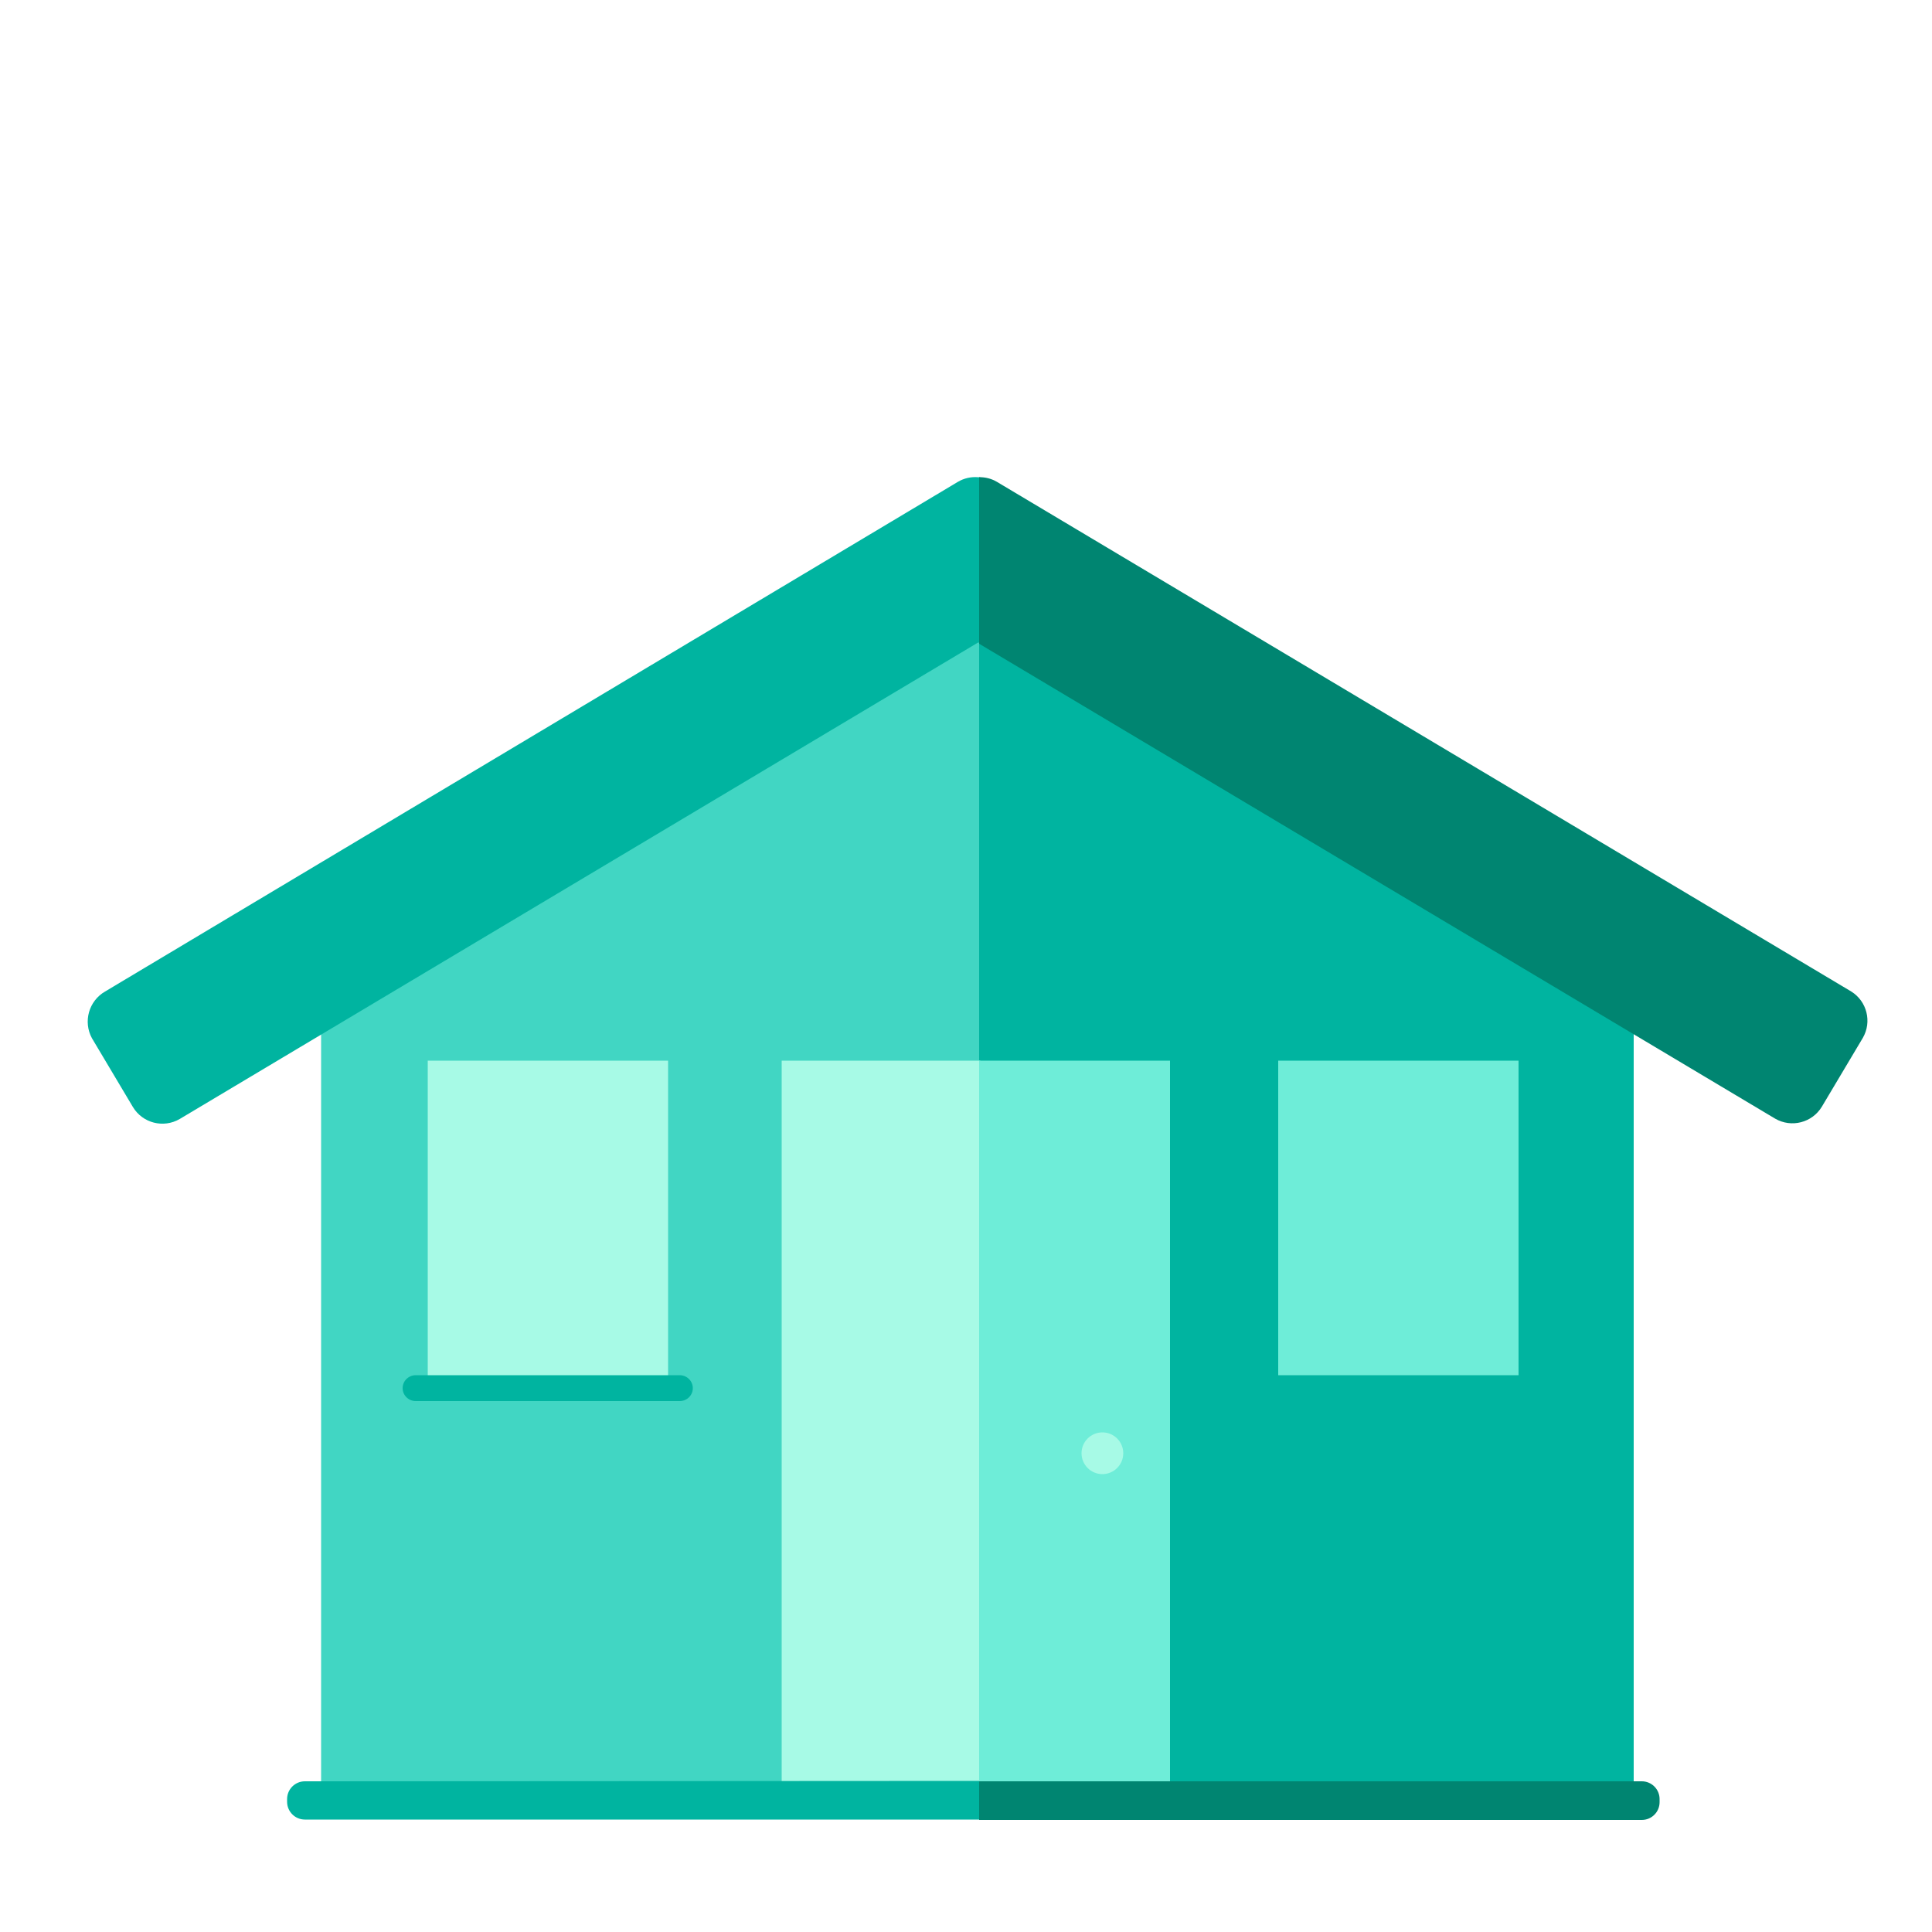
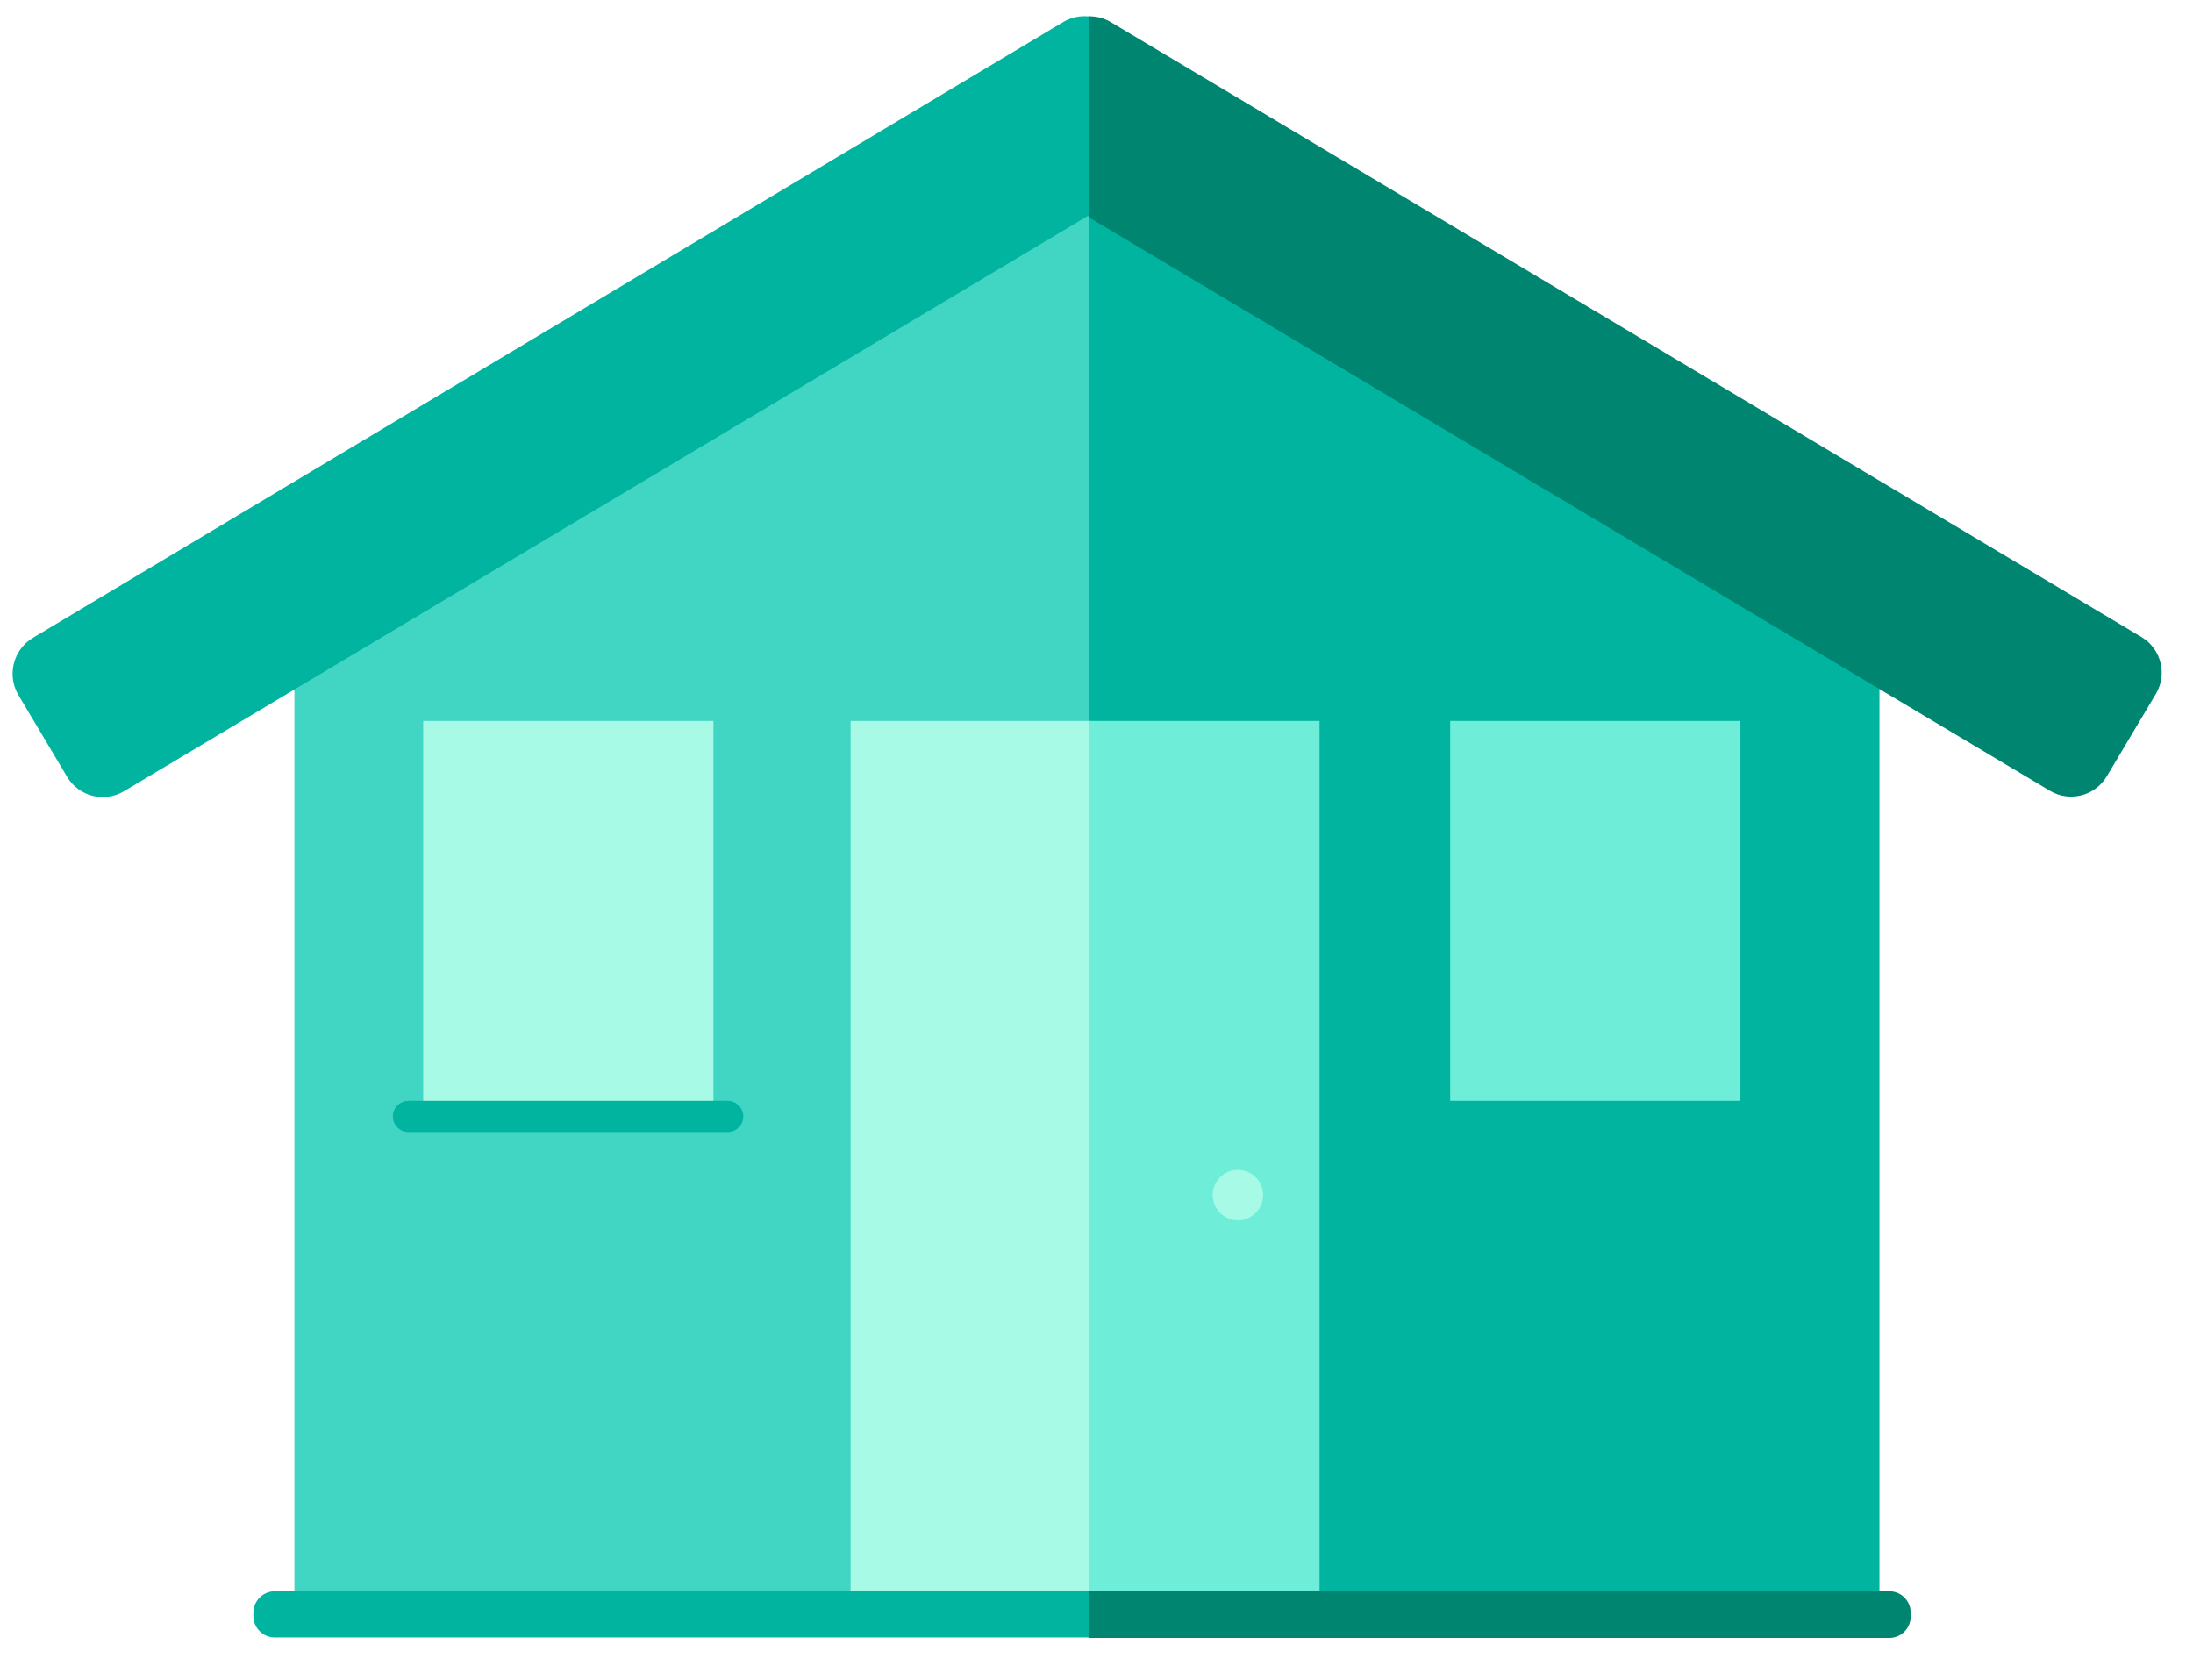
- <svg xmlns="http://www.w3.org/2000/svg" id="Layer_1" data-name="Layer 1" viewBox="0 0 50 50">
-   <defs>
-     <style>.cls-1{fill:#41d6c3;}.cls-2{fill:#00b4a0;}.cls-3{fill:#a7fae6;}.cls-4{fill:#6eedd8;}.cls-5{fill:#008571;}</style>
-   </defs>
-   <polygon class="cls-1" points="25.32 14.01 16.82 19.13 8.31 24.25 8.31 47.02 25.37 47.02 25.37 14.04 25.32 14.01" />
-   <polygon class="cls-2" points="42.28 24.25 33.78 19.13 25.34 14.04 25.34 47.02 42.28 47.02 42.28 24.25" />
-   <rect class="cls-3" x="11.07" y="27.45" width="6.22" height="8.32" />
-   <rect class="cls-3" x="20.23" y="27.45" width="5.14" height="19.58" />
-   <rect class="cls-4" x="25.34" y="27.45" width="4.94" height="19.58" />
-   <rect class="cls-4" x="33.08" y="27.45" width="6.22" height="8.32" />
-   <rect class="cls-2" x="32.45" y="35.59" width="7.51" height="0.67" rx="0.34" ry="0.34" />
-   <rect class="cls-2" x="10.42" y="35.59" width="7.51" height="0.67" rx="0.34" ry="0.34" />
-   <path class="cls-5" d="M42.49,46.1H25.34v1H42.49a.46.46,0,0,0,.46-.46v-.07A.46.46,0,0,0,42.49,46.1Z" />
-   <path class="cls-2" d="M7.89,46.1a.46.46,0,0,0-.46.46v.07a.46.46,0,0,0,.46.46H25.34v-1Z" />
-   <path class="cls-2" d="M25.31,12.35a.88.88,0,0,0-.52.12L2.72,25.66a.9.9,0,0,0-.34,1.21l1.06,1.78a.89.89,0,0,0,1.21.31L25.31,16.63l.06,0V12.35Z" />
-   <path class="cls-5" d="M47.91,25.66,25.8,12.47a.87.87,0,0,0-.46-.12v4.31L45.94,28.95a.89.89,0,0,0,1.21-.31l1.06-1.78A.89.89,0,0,0,47.91,25.66Z" />
-   <circle class="cls-3" cx="28.53" cy="37.61" r="0.54" />
+ <svg xmlns="http://www.w3.org/2000/svg" width="47px" height="36px" viewBox="0 0 47 36" version="1.1">
+   <defs />
+   <g id="Page-1" stroke="none" stroke-width="1" fill="none" fill-rule="evenodd">
+     <g id="Home">
+       <polygon id="Shape" fill="#41D6C3" points="23.32 2.01 14.82 7.13 6.31 12.25 6.31 35.02 23.37 35.02 23.37 2.04" />
+       <polygon id="Shape" fill="#00B4A0" points="40.28 12.25 31.78 7.13 23.34 2.04 23.34 35.02 40.28 35.02" />
+       <rect id="Rectangle-path" fill="#A7FAE6" x="9.07" y="15.45" width="6.22" height="8.32" />
+       <rect id="Rectangle-path" fill="#A7FAE6" x="18.23" y="15.45" width="5.14" height="19.58" />
+       <rect id="Rectangle-path" fill="#6EEDD8" x="23.34" y="15.45" width="4.94" height="19.58" />
+       <rect id="Rectangle-path" fill="#6EEDD8" x="31.08" y="15.45" width="6.22" height="8.32" />
+       <rect id="Rectangle-path" fill="#00B4A0" x="30.45" y="23.59" width="7.51" height="0.67" rx="0.335" />
+       <rect id="Rectangle-path" fill="#00B4A0" x="8.42" y="23.59" width="7.51" height="0.67" rx="0.335" />
+       <path d="M40.49,34.1 L23.34,34.1 L23.34,35.1 L40.49,35.1 C40.612,35.1 40.729,35.052 40.815,34.965 C40.902,34.879 40.95,34.762 40.95,34.64 L40.95,34.57 C40.953,34.446 40.905,34.327 40.819,34.238 C40.732,34.15 40.614,34.1 40.49,34.1 L40.49,34.1 Z" id="Shape" fill="#008571" />
+       <path d="M5.89,34.1 C5.636,34.1 5.43,34.306 5.43,34.56 L5.43,34.63 C5.43,34.752 5.478,34.869 5.565,34.955 C5.651,35.042 5.768,35.09 5.89,35.09 L23.34,35.09 L23.34,34.09 L5.89,34.1 Z" id="Shape" fill="#00B4A0" />
+       <path d="M23.31,0.35 C23.128,0.335 22.947,0.377 22.79,0.47 L0.72,13.66 C0.297,13.904 0.146,14.441 0.38,14.87 L1.44,16.65 C1.691,17.067 2.23,17.205 2.65,16.96 L23.31,4.63 L23.37,4.63 L23.37,0.35 L23.31,0.35 Z" id="Shape" fill="#00B4A0" />
+       <path d="M45.91,13.66 L23.8,0.47 C23.661,0.388 23.502,0.347 23.34,0.35 L23.34,4.66 L43.94,16.95 C44.36,17.195 44.899,17.057 45.15,16.64 L46.21,14.86 C46.45,14.445 46.317,13.914 45.91,13.66 L45.91,13.66 Z" id="Shape" fill="#008571" />
+       <circle id="Oval" fill="#A7FAE6" cx="26.53" cy="25.61" r="0.54" />
+     </g>
+   </g>
</svg>
